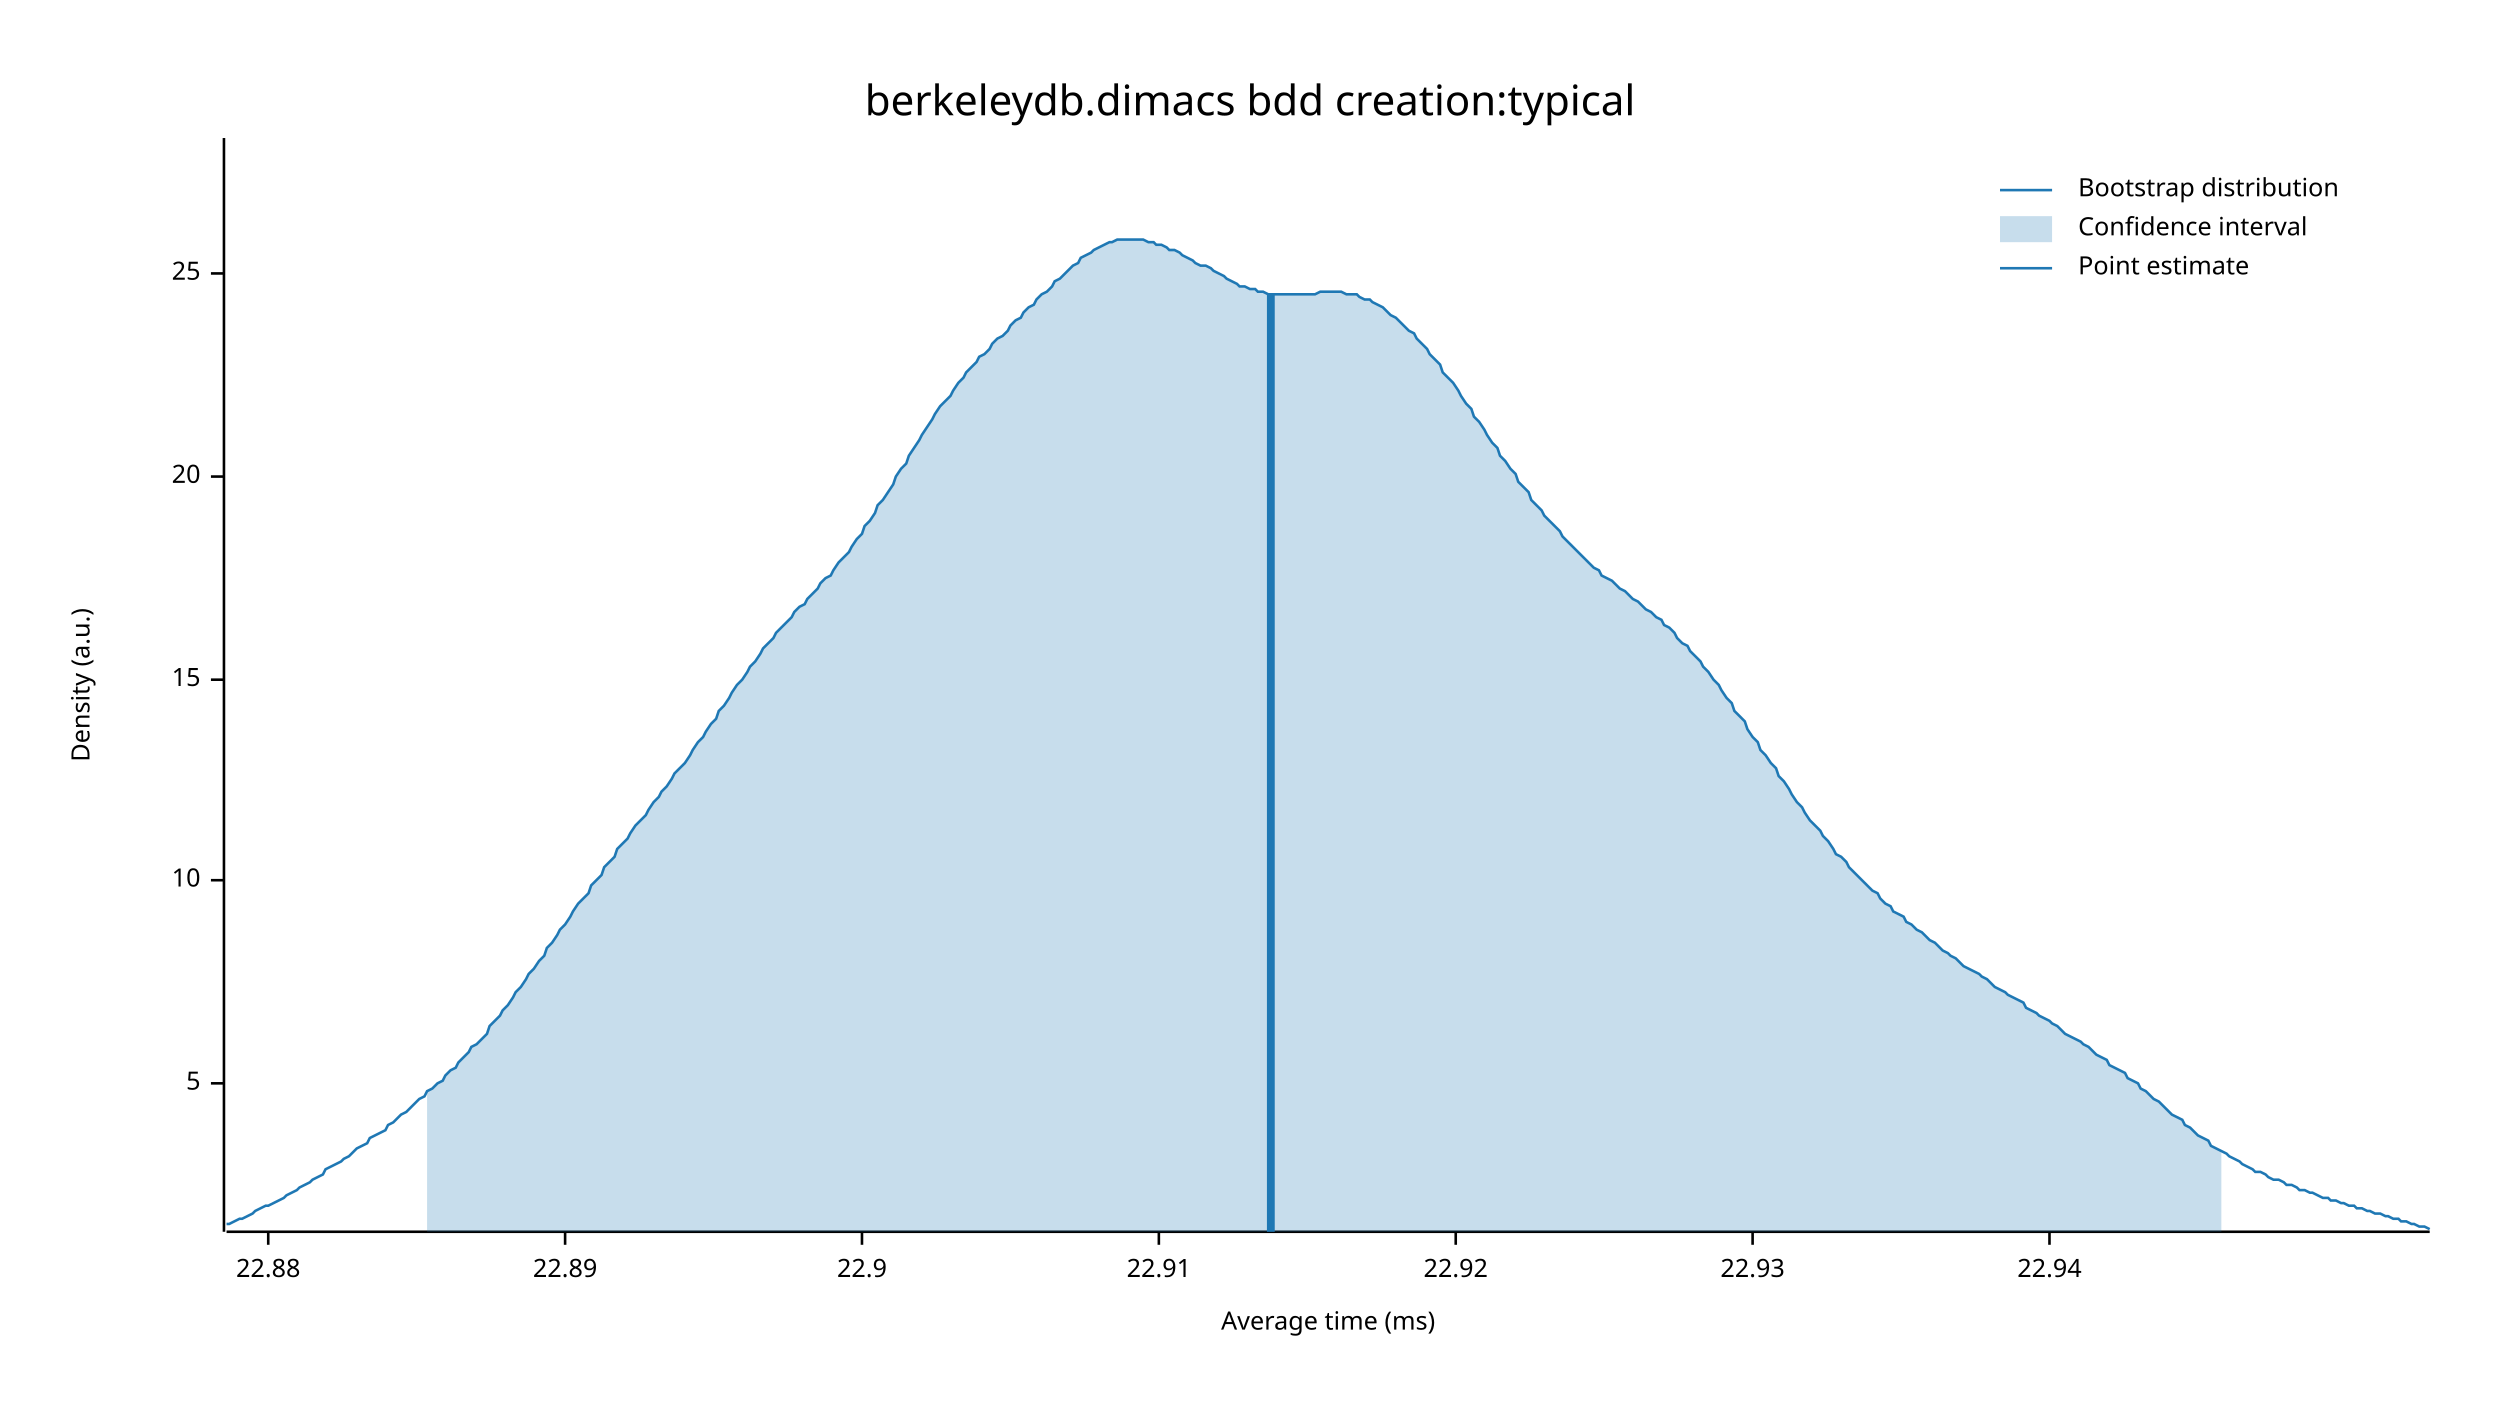
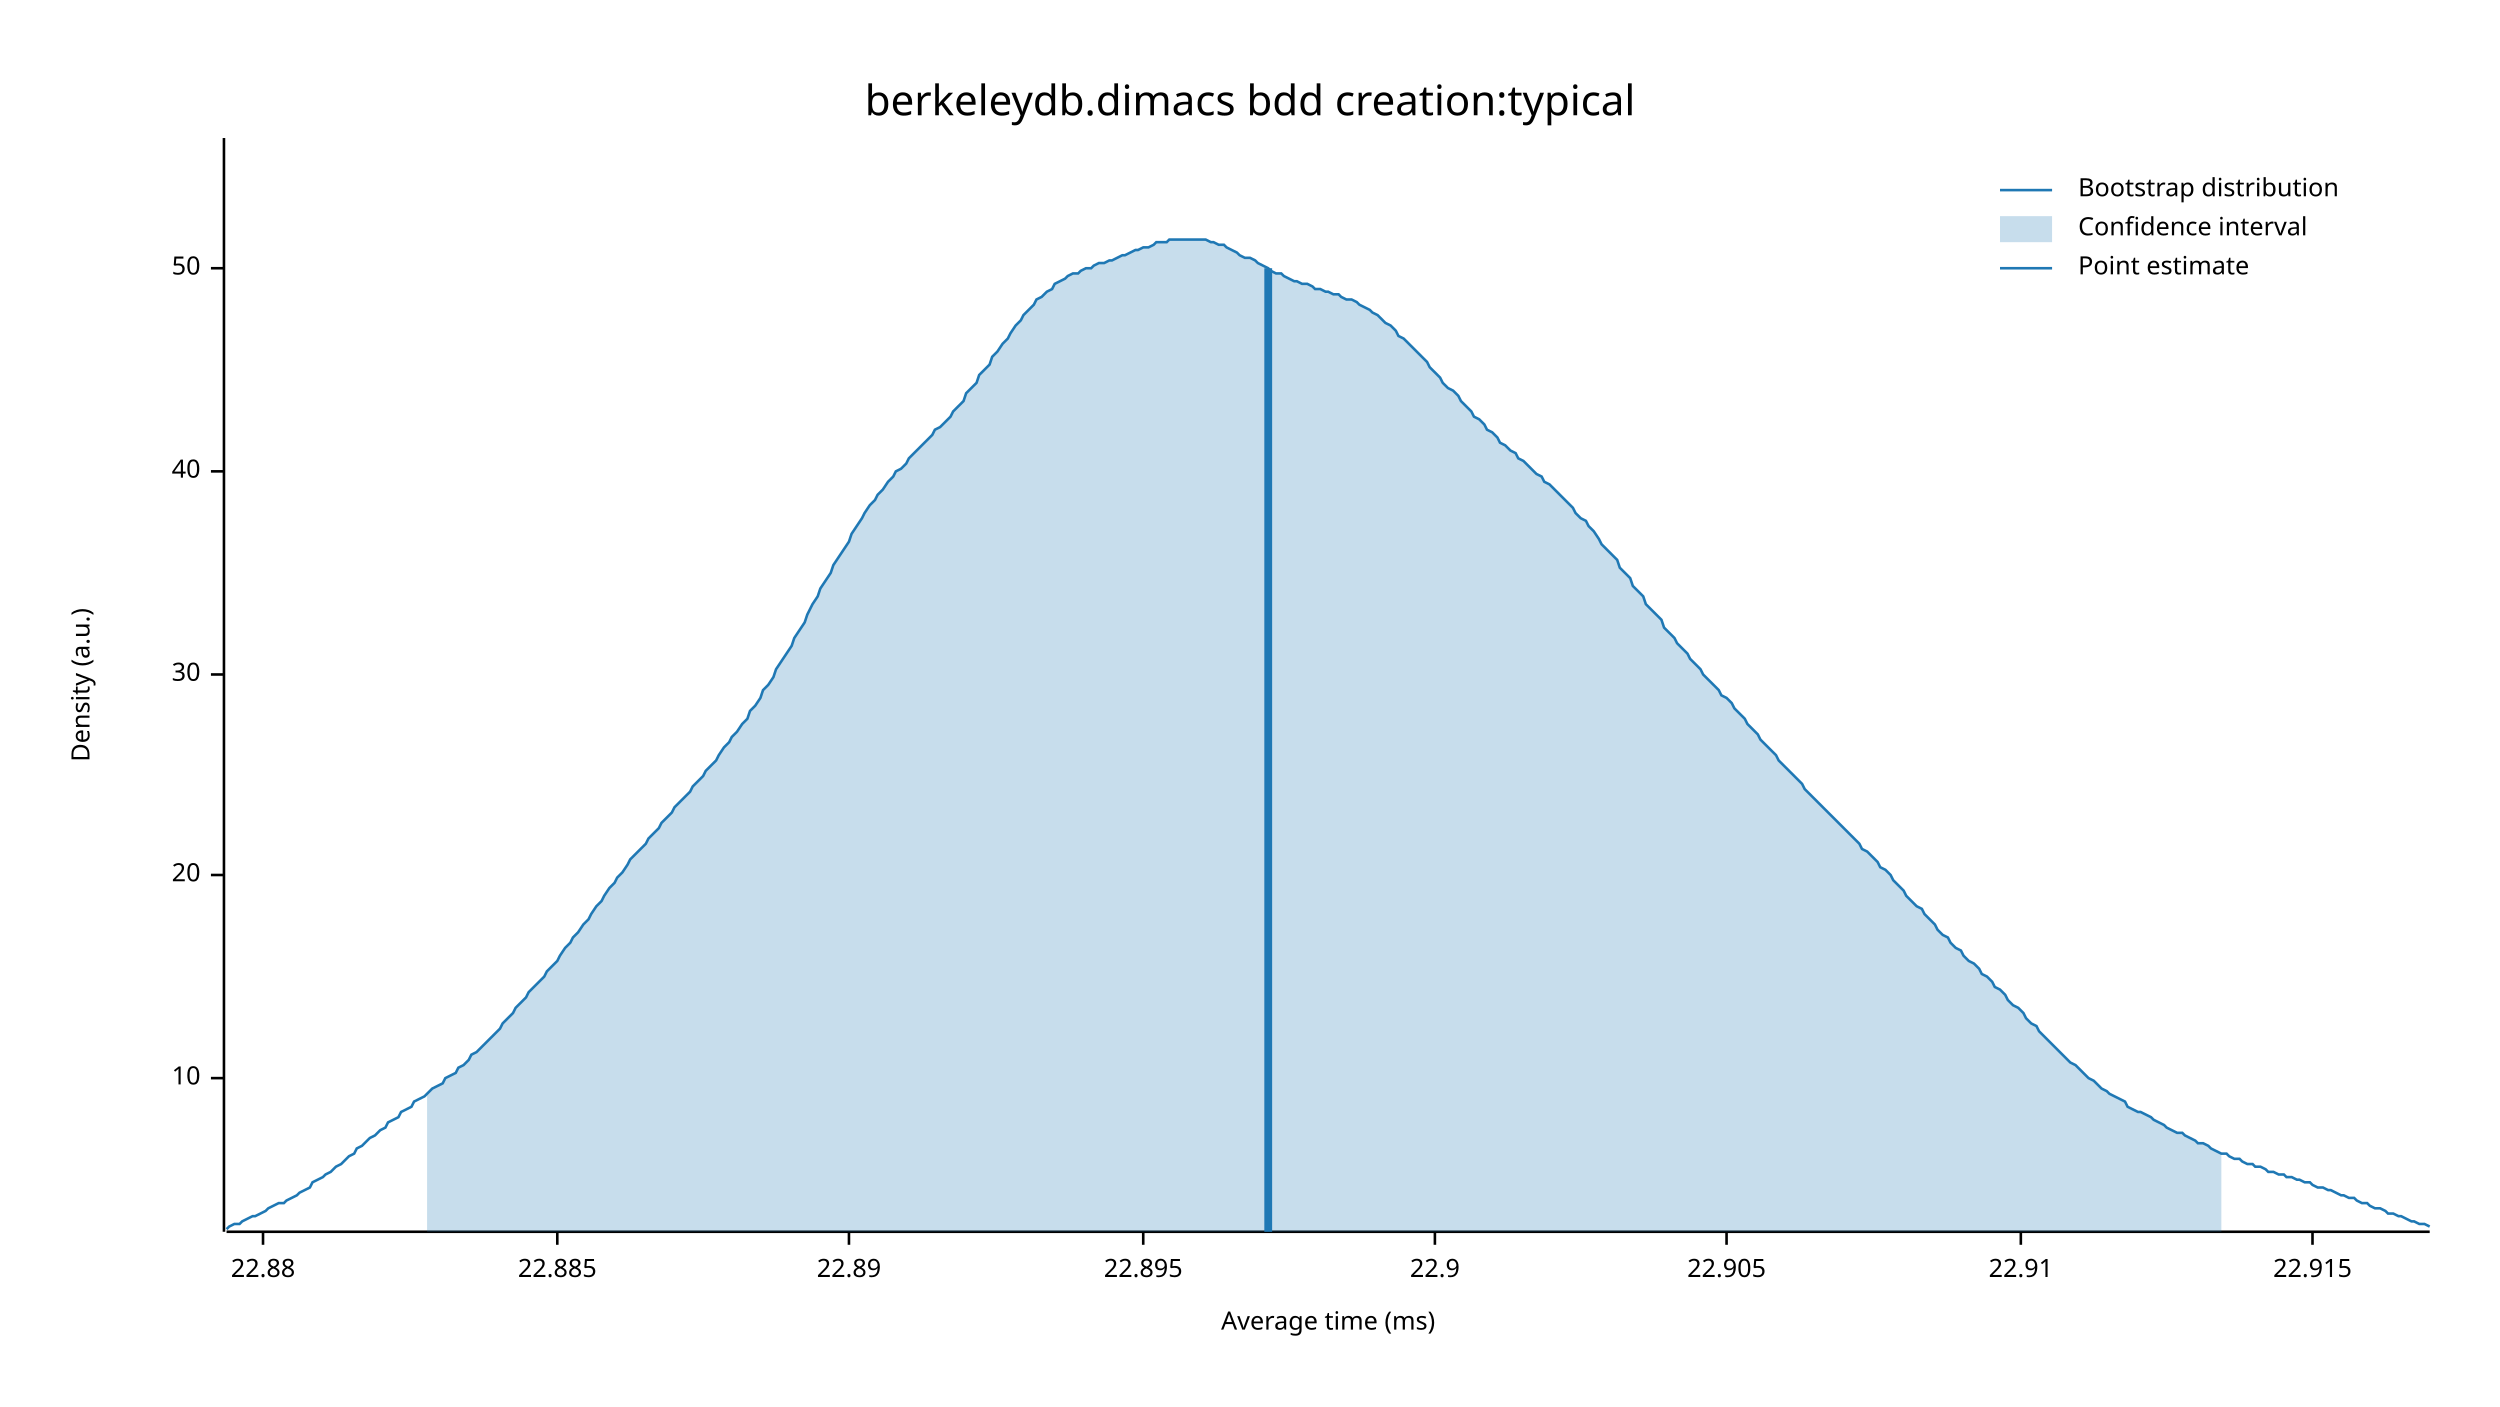
<svg xmlns="http://www.w3.org/2000/svg" width="960" height="540" viewBox="0 0 960 540">
  <text x="480" y="32" dy="0.76em" text-anchor="middle" font-family="sans-serif" font-size="16.129" opacity="1" fill="#000000">
berkeleydb.dimacs bdd creation:typical
</text>
  <text x="27" y="263" dy="0.76em" text-anchor="middle" font-family="sans-serif" font-size="9.677" opacity="1" fill="#000000" transform="rotate(270, 27, 263)">
Density (a.u.)
</text>
  <text x="510" y="513" dy="-0.5ex" text-anchor="middle" font-family="sans-serif" font-size="9.677" opacity="1" fill="#000000">
Average time (ms)
</text>
  <polyline fill="none" opacity="1" stroke="#000000" stroke-width="1" points="86,53 86,473 " />
-   <text x="77" y="416" dy="0.5ex" text-anchor="end" font-family="sans-serif" font-size="9.677" opacity="1" fill="#000000">
- 5
- </text>
-   <polyline fill="none" opacity="1" stroke="#000000" stroke-width="1" points="81,416 86,416 " />
-   <text x="77" y="338" dy="0.5ex" text-anchor="end" font-family="sans-serif" font-size="9.677" opacity="1" fill="#000000">
+   <text x="77" y="414" dy="0.5ex" text-anchor="end" font-family="sans-serif" font-size="9.677" opacity="1" fill="#000000">
10
</text>
-   <polyline fill="none" opacity="1" stroke="#000000" stroke-width="1" points="81,338 86,338 " />
-   <text x="77" y="261" dy="0.5ex" text-anchor="end" font-family="sans-serif" font-size="9.677" opacity="1" fill="#000000">
- 15
- </text>
-   <polyline fill="none" opacity="1" stroke="#000000" stroke-width="1" points="81,261 86,261 " />
-   <text x="77" y="183" dy="0.5ex" text-anchor="end" font-family="sans-serif" font-size="9.677" opacity="1" fill="#000000">
+   <polyline fill="none" opacity="1" stroke="#000000" stroke-width="1" points="81,414 86,414 " />
+   <text x="77" y="336" dy="0.5ex" text-anchor="end" font-family="sans-serif" font-size="9.677" opacity="1" fill="#000000">
20
</text>
-   <polyline fill="none" opacity="1" stroke="#000000" stroke-width="1" points="81,183 86,183 " />
-   <text x="77" y="105" dy="0.5ex" text-anchor="end" font-family="sans-serif" font-size="9.677" opacity="1" fill="#000000">
- 25
+   <polyline fill="none" opacity="1" stroke="#000000" stroke-width="1" points="81,336 86,336 " />
+   <text x="77" y="259" dy="0.5ex" text-anchor="end" font-family="sans-serif" font-size="9.677" opacity="1" fill="#000000">
+ 30
</text>
-   <polyline fill="none" opacity="1" stroke="#000000" stroke-width="1" points="81,105 86,105 " />
+   <polyline fill="none" opacity="1" stroke="#000000" stroke-width="1" points="81,259 86,259 " />
+   <text x="77" y="181" dy="0.5ex" text-anchor="end" font-family="sans-serif" font-size="9.677" opacity="1" fill="#000000">
+ 40
+ </text>
+   <polyline fill="none" opacity="1" stroke="#000000" stroke-width="1" points="81,181 86,181 " />
+   <text x="77" y="103" dy="0.5ex" text-anchor="end" font-family="sans-serif" font-size="9.677" opacity="1" fill="#000000">
+ 50
+ </text>
+   <polyline fill="none" opacity="1" stroke="#000000" stroke-width="1" points="81,103 86,103 " />
  <polyline fill="none" opacity="1" stroke="#000000" stroke-width="1" points="87,473 933,473 " />
-   <text x="103" y="483" dy="0.76em" text-anchor="middle" font-family="sans-serif" font-size="9.677" opacity="1" fill="#000000">
+   <text x="101" y="483" dy="0.76em" text-anchor="middle" font-family="sans-serif" font-size="9.677" opacity="1" fill="#000000">
22.88
</text>
-   <polyline fill="none" opacity="1" stroke="#000000" stroke-width="1" points="103,473 103,478 " />
-   <text x="217" y="483" dy="0.76em" text-anchor="middle" font-family="sans-serif" font-size="9.677" opacity="1" fill="#000000">
+   <polyline fill="none" opacity="1" stroke="#000000" stroke-width="1" points="101,473 101,478 " />
+   <text x="214" y="483" dy="0.76em" text-anchor="middle" font-family="sans-serif" font-size="9.677" opacity="1" fill="#000000">
+ 22.885
+ </text>
+   <polyline fill="none" opacity="1" stroke="#000000" stroke-width="1" points="214,473 214,478 " />
+   <text x="326" y="483" dy="0.76em" text-anchor="middle" font-family="sans-serif" font-size="9.677" opacity="1" fill="#000000">
22.89
</text>
-   <polyline fill="none" opacity="1" stroke="#000000" stroke-width="1" points="217,473 217,478 " />
-   <text x="331" y="483" dy="0.76em" text-anchor="middle" font-family="sans-serif" font-size="9.677" opacity="1" fill="#000000">
+   <polyline fill="none" opacity="1" stroke="#000000" stroke-width="1" points="326,473 326,478 " />
+   <text x="439" y="483" dy="0.76em" text-anchor="middle" font-family="sans-serif" font-size="9.677" opacity="1" fill="#000000">
+ 22.895
+ </text>
+   <polyline fill="none" opacity="1" stroke="#000000" stroke-width="1" points="439,473 439,478 " />
+   <text x="551" y="483" dy="0.76em" text-anchor="middle" font-family="sans-serif" font-size="9.677" opacity="1" fill="#000000">
22.9
</text>
-   <polyline fill="none" opacity="1" stroke="#000000" stroke-width="1" points="331,473 331,478 " />
-   <text x="445" y="483" dy="0.76em" text-anchor="middle" font-family="sans-serif" font-size="9.677" opacity="1" fill="#000000">
+   <polyline fill="none" opacity="1" stroke="#000000" stroke-width="1" points="551,473 551,478 " />
+   <text x="663" y="483" dy="0.76em" text-anchor="middle" font-family="sans-serif" font-size="9.677" opacity="1" fill="#000000">
+ 22.905
+ </text>
+   <polyline fill="none" opacity="1" stroke="#000000" stroke-width="1" points="663,473 663,478 " />
+   <text x="776" y="483" dy="0.76em" text-anchor="middle" font-family="sans-serif" font-size="9.677" opacity="1" fill="#000000">
22.91
</text>
-   <polyline fill="none" opacity="1" stroke="#000000" stroke-width="1" points="445,473 445,478 " />
-   <text x="559" y="483" dy="0.76em" text-anchor="middle" font-family="sans-serif" font-size="9.677" opacity="1" fill="#000000">
- 22.92
+   <polyline fill="none" opacity="1" stroke="#000000" stroke-width="1" points="776,473 776,478 " />
+   <text x="888" y="483" dy="0.76em" text-anchor="middle" font-family="sans-serif" font-size="9.677" opacity="1" fill="#000000">
+ 22.915
</text>
-   <polyline fill="none" opacity="1" stroke="#000000" stroke-width="1" points="559,473 559,478 " />
-   <text x="673" y="483" dy="0.76em" text-anchor="middle" font-family="sans-serif" font-size="9.677" opacity="1" fill="#000000">
- 22.93
- </text>
-   <polyline fill="none" opacity="1" stroke="#000000" stroke-width="1" points="673,473 673,478 " />
-   <text x="787" y="483" dy="0.76em" text-anchor="middle" font-family="sans-serif" font-size="9.677" opacity="1" fill="#000000">
- 22.94
- </text>
-   <polyline fill="none" opacity="1" stroke="#000000" stroke-width="1" points="787,473 787,478 " />
-   <polyline fill="none" opacity="1" stroke="#1F78B4" stroke-width="1" points="87,470 88,470 90,469 92,468 93,468 95,467 97,466 98,465 100,464 102,463 103,463 105,462 107,461 109,460 110,459 112,458 114,457 115,456 117,455 119,454 120,453 122,452 124,451 125,449 127,448 129,447 131,446 132,445 134,444 136,442 137,441 139,440 141,439 142,437 144,436 146,435 148,434 149,432 151,431 153,429 154,428 156,427 158,425 159,424 161,422 163,421 164,419 166,418 168,416 170,415 171,413 173,411 175,410 176,408 178,406 180,404 181,402 183,401 185,399 187,397 188,394 190,392 192,390 193,388 195,386 197,383 198,381 200,379 202,376 203,374 205,372 207,369 209,367 210,364 212,362 214,359 215,357 217,355 219,352 220,350 222,347 224,345 226,343 227,340 229,338 231,336 232,333 234,331 236,329 237,326 239,324 241,322 242,320 244,317 246,315 248,313 249,311 251,308 253,306 254,304 256,302 258,299 259,297 261,295 263,293 265,290 266,288 268,285 270,283 271,281 273,278 275,276 276,273 278,271 280,268 281,266 283,263 285,261 287,258 288,256 290,254 292,251 293,249 295,247 297,245 298,243 300,241 302,239 304,237 305,235 307,233 309,232 310,230 312,228 314,226 315,224 317,222 319,221 320,219 322,216 324,214 326,212 327,210 329,207 331,205 332,202 334,200 336,197 337,194 339,192 341,189 343,186 344,183 346,180 348,178 349,175 351,172 353,169 354,167 356,164 358,161 359,159 361,156 363,154 365,152 366,150 368,147 370,145 371,143 373,141 375,139 376,137 378,136 380,134 381,132 383,130 385,129 387,127 388,125 390,123 392,122 393,120 395,118 397,117 398,115 400,113 402,112 404,110 405,108 407,107 409,105 410,104 412,102 414,101 415,99 417,98 419,97 420,96 422,95 424,94 426,93 427,93 429,92 431,92 432,92 434,92 436,92 437,92 439,92 441,93 443,93 444,94 446,94 448,95 449,96 451,96 453,97 454,98 456,99 458,100 459,101 461,102 463,102 465,103 466,104 468,105 470,106 471,107 473,108 475,109 476,110 478,110 480,111 482,111 483,112 485,112 487,113 488,113 490,113 492,113 493,113 495,113 497,113 498,113 500,113 502,113 504,113 505,113 507,112 509,112 510,112 512,112 514,112 515,112 517,113 519,113 521,113 522,114 524,115 526,115 527,116 529,117 531,118 532,119 534,121 536,122 537,123 539,125 541,127 543,128 544,130 546,132 548,134 549,136 551,138 553,140 554,143 556,145 558,147 560,150 561,152 563,155 565,157 566,160 568,162 570,165 571,167 573,170 575,172 576,175 578,177 580,180 582,182 583,185 585,187 587,189 588,192 590,194 592,196 593,198 595,200 597,202 599,204 600,206 602,208 604,210 605,211 607,213 609,215 610,216 612,218 614,219 615,221 617,222 619,223 621,225 622,226 624,227 626,229 627,230 629,231 631,233 632,234 634,235 636,237 638,238 639,240 641,241 643,243 644,245 646,247 648,248 649,250 651,252 653,254 654,256 656,258 658,261 660,263 661,265 663,268 665,270 666,273 668,275 670,277 671,280 673,283 675,285 676,288 678,290 680,293 682,295 683,298 685,300 687,303 688,305 690,308 692,310 693,312 695,315 697,317 699,319 700,321 702,323 704,326 705,328 707,329 709,331 710,333 712,335 714,337 715,338 717,340 719,342 721,343 722,345 724,347 726,348 727,350 729,351 731,352 732,354 734,355 736,357 738,358 739,359 741,361 743,362 744,363 746,365 748,366 749,367 751,368 753,370 754,371 756,372 758,373 760,374 761,375 763,376 765,378 766,379 768,380 770,381 771,382 773,383 775,384 777,385 778,387 780,388 782,389 783,390 785,391 787,392 788,393 790,394 792,396 793,397 795,398 797,399 799,400 800,401 802,402 804,404 805,405 807,406 809,407 810,409 812,410 814,411 816,412 817,414 819,415 821,416 822,418 824,419 826,421 827,422 829,423 831,425 832,426 834,428 836,429 838,430 839,432 841,433 843,435 844,436 846,437 848,438 849,440 851,441 853,442 855,443 856,444 858,445 860,446 861,447 863,448 865,449 866,450 868,450 870,451 871,452 873,453 875,453 877,454 878,455 880,455 882,456 883,457 885,457 887,458 888,458 890,459 892,460 894,460 895,461 897,461 899,462 900,462 902,463 904,463 905,464 907,464 909,465 910,465 912,466 914,466 916,467 917,467 919,468 921,468 922,469 924,469 926,470 927,470 929,471 931,471 933,472 " />
-   <polygon opacity="0.25" fill="#1F78B4" points="164,419 166,418 168,416 170,415 171,413 173,411 175,410 176,408 178,406 180,404 181,402 183,401 185,399 187,397 188,394 190,392 192,390 193,388 195,386 197,383 198,381 200,379 202,376 203,374 205,372 207,369 209,367 210,364 212,362 214,359 215,357 217,355 219,352 220,350 222,347 224,345 226,343 227,340 229,338 231,336 232,333 234,331 236,329 237,326 239,324 241,322 242,320 244,317 246,315 248,313 249,311 251,308 253,306 254,304 256,302 258,299 259,297 261,295 263,293 265,290 266,288 268,285 270,283 271,281 273,278 275,276 276,273 278,271 280,268 281,266 283,263 285,261 287,258 288,256 290,254 292,251 293,249 295,247 297,245 298,243 300,241 302,239 304,237 305,235 307,233 309,232 310,230 312,228 314,226 315,224 317,222 319,221 320,219 322,216 324,214 326,212 327,210 329,207 331,205 332,202 334,200 336,197 337,194 339,192 341,189 343,186 344,183 346,180 348,178 349,175 351,172 353,169 354,167 356,164 358,161 359,159 361,156 363,154 365,152 366,150 368,147 370,145 371,143 373,141 375,139 376,137 378,136 380,134 381,132 383,130 385,129 387,127 388,125 390,123 392,122 393,120 395,118 397,117 398,115 400,113 402,112 404,110 405,108 407,107 409,105 410,104 412,102 414,101 415,99 417,98 419,97 420,96 422,95 424,94 426,93 427,93 429,92 431,92 432,92 434,92 436,92 437,92 439,92 441,93 443,93 444,94 446,94 448,95 449,96 451,96 453,97 454,98 456,99 458,100 459,101 461,102 463,102 465,103 466,104 468,105 470,106 471,107 473,108 475,109 476,110 478,110 480,111 482,111 483,112 485,112 487,113 488,113 490,113 492,113 493,113 495,113 497,113 498,113 500,113 502,113 504,113 505,113 507,112 509,112 510,112 512,112 514,112 515,112 517,113 519,113 521,113 522,114 524,115 526,115 527,116 529,117 531,118 532,119 534,121 536,122 537,123 539,125 541,127 543,128 544,130 546,132 548,134 549,136 551,138 553,140 554,143 556,145 558,147 560,150 561,152 563,155 565,157 566,160 568,162 570,165 571,167 573,170 575,172 576,175 578,177 580,180 582,182 583,185 585,187 587,189 588,192 590,194 592,196 593,198 595,200 597,202 599,204 600,206 602,208 604,210 605,211 607,213 609,215 610,216 612,218 614,219 615,221 617,222 619,223 621,225 622,226 624,227 626,229 627,230 629,231 631,233 632,234 634,235 636,237 638,238 639,240 641,241 643,243 644,245 646,247 648,248 649,250 651,252 653,254 654,256 656,258 658,261 660,263 661,265 663,268 665,270 666,273 668,275 670,277 671,280 673,283 675,285 676,288 678,290 680,293 682,295 683,298 685,300 687,303 688,305 690,308 692,310 693,312 695,315 697,317 699,319 700,321 702,323 704,326 705,328 707,329 709,331 710,333 712,335 714,337 715,338 717,340 719,342 721,343 722,345 724,347 726,348 727,350 729,351 731,352 732,354 734,355 736,357 738,358 739,359 741,361 743,362 744,363 746,365 748,366 749,367 751,368 753,370 754,371 756,372 758,373 760,374 761,375 763,376 765,378 766,379 768,380 770,381 771,382 773,383 775,384 777,385 778,387 780,388 782,389 783,390 785,391 787,392 788,393 790,394 792,396 793,397 795,398 797,399 799,400 800,401 802,402 804,404 805,405 807,406 809,407 810,409 812,410 814,411 816,412 817,414 819,415 821,416 822,418 824,419 826,421 827,422 829,423 831,425 832,426 834,428 836,429 838,430 839,432 841,433 843,435 844,436 846,437 848,438 849,440 851,441 853,442 853,473 164,473 " />
-   <polyline fill="none" opacity="1" stroke="#1F78B4" stroke-width="3" points="488,473 488,113 " />
+   <polyline fill="none" opacity="1" stroke="#000000" stroke-width="1" points="888,473 888,478 " />
+   <polyline fill="none" opacity="1" stroke="#1F78B4" stroke-width="1" points="87,472 88,471 90,470 92,470 93,469 95,468 97,467 98,467 100,466 102,465 103,464 105,463 107,462 109,462 110,461 112,460 114,459 115,458 117,457 119,456 120,454 122,453 124,452 125,451 127,450 129,448 131,447 132,446 134,444 136,443 137,441 139,440 141,438 142,437 144,436 146,434 148,433 149,431 151,430 153,429 154,427 156,426 158,425 159,423 161,422 163,421 164,420 166,418 168,417 170,416 171,414 173,413 175,412 176,410 178,409 180,407 181,405 183,404 185,402 187,400 188,399 190,397 192,395 193,393 195,391 197,389 198,387 200,385 202,383 203,381 205,379 207,377 209,375 210,373 212,371 214,369 215,367 217,364 219,362 220,360 222,358 224,355 226,353 227,351 229,348 231,346 232,344 234,341 236,339 237,337 239,335 241,332 242,330 244,328 246,326 248,324 249,322 251,320 253,318 254,316 256,314 258,312 259,310 261,308 263,306 265,304 266,302 268,300 270,298 271,296 273,294 275,292 276,290 278,287 280,285 281,283 283,281 285,278 287,276 288,273 290,271 292,268 293,265 295,263 297,260 298,257 300,254 302,251 304,248 305,245 307,242 309,239 310,236 312,232 314,229 315,226 317,223 319,220 320,217 322,214 324,211 326,208 327,205 329,202 331,199 332,197 334,194 336,192 337,190 339,188 341,185 343,183 344,181 346,180 348,178 349,176 351,174 353,172 354,171 356,169 358,167 359,165 361,164 363,162 365,160 366,158 368,156 370,154 371,151 373,149 375,147 376,144 378,142 380,140 381,137 383,135 385,132 387,130 388,128 390,125 392,123 393,121 395,119 397,117 398,115 400,114 402,112 404,111 405,109 407,108 409,107 410,106 412,105 414,105 415,104 417,103 419,103 420,102 422,101 424,101 426,100 427,100 429,99 431,98 432,98 434,97 436,96 437,96 439,95 441,95 443,94 444,93 446,93 448,93 449,92 451,92 453,92 454,92 456,92 458,92 459,92 461,92 463,92 465,93 466,93 468,94 470,94 471,95 473,96 475,97 476,98 478,99 480,99 482,100 483,101 485,102 487,103 488,104 490,105 492,105 493,106 495,107 497,108 498,108 500,109 502,109 504,110 505,111 507,111 509,112 510,112 512,113 514,113 515,114 517,115 519,115 521,116 522,117 524,118 526,119 527,120 529,121 531,123 532,124 534,125 536,127 537,129 539,130 541,132 543,134 544,135 546,137 548,139 549,141 551,143 553,145 554,147 556,149 558,150 560,152 561,154 563,156 565,158 566,160 568,161 570,163 571,165 573,166 575,168 576,170 578,171 580,173 582,174 583,176 585,177 587,179 588,180 590,182 592,183 593,185 595,186 597,188 599,190 600,191 602,193 604,195 605,197 607,199 609,200 610,202 612,204 614,207 615,209 617,211 619,213 621,215 622,218 624,220 626,222 627,225 629,227 631,229 632,232 634,234 636,236 638,238 639,241 641,243 643,245 644,247 646,249 648,251 649,253 651,255 653,257 654,259 656,261 658,263 660,265 661,267 663,268 665,270 666,272 668,274 670,276 671,278 673,280 675,282 676,284 678,286 680,288 682,290 683,292 685,294 687,296 688,297 690,299 692,301 693,303 695,305 697,307 699,309 700,310 702,312 704,314 705,315 707,317 709,319 710,320 712,322 714,324 715,326 717,327 719,329 721,331 722,333 724,334 726,336 727,338 729,340 731,342 732,344 734,346 736,348 738,349 739,351 741,353 743,355 744,357 746,359 748,360 749,362 751,364 753,365 754,367 756,369 758,370 760,372 761,374 763,375 765,377 766,379 768,380 770,382 771,384 773,386 775,387 777,389 778,391 780,393 782,394 783,396 785,398 787,400 788,401 790,403 792,405 793,406 795,408 797,409 799,411 800,412 802,414 804,415 805,416 807,418 809,419 810,420 812,421 814,422 816,423 817,425 819,426 821,427 822,427 824,428 826,429 827,430 829,431 831,432 832,433 834,434 836,435 838,435 839,436 841,437 843,438 844,439 846,439 848,440 849,441 851,442 853,443 855,443 856,444 858,445 860,445 861,446 863,447 865,447 866,448 868,448 870,449 871,450 873,450 875,451 877,451 878,452 880,452 882,453 883,453 885,454 887,454 888,455 890,456 892,456 894,457 895,457 897,458 899,459 900,459 902,460 904,460 905,461 907,462 909,462 910,463 912,464 914,464 916,465 917,466 919,466 921,467 922,467 924,468 926,469 927,469 929,470 931,470 933,471 " />
+   <polygon opacity="0.25" fill="#1F78B4" points="164,420 166,418 168,417 170,416 171,414 173,413 175,412 176,410 178,409 180,407 181,405 183,404 185,402 187,400 188,399 190,397 192,395 193,393 195,391 197,389 198,387 200,385 202,383 203,381 205,379 207,377 209,375 210,373 212,371 214,369 215,367 217,364 219,362 220,360 222,358 224,355 226,353 227,351 229,348 231,346 232,344 234,341 236,339 237,337 239,335 241,332 242,330 244,328 246,326 248,324 249,322 251,320 253,318 254,316 256,314 258,312 259,310 261,308 263,306 265,304 266,302 268,300 270,298 271,296 273,294 275,292 276,290 278,287 280,285 281,283 283,281 285,278 287,276 288,273 290,271 292,268 293,265 295,263 297,260 298,257 300,254 302,251 304,248 305,245 307,242 309,239 310,236 312,232 314,229 315,226 317,223 319,220 320,217 322,214 324,211 326,208 327,205 329,202 331,199 332,197 334,194 336,192 337,190 339,188 341,185 343,183 344,181 346,180 348,178 349,176 351,174 353,172 354,171 356,169 358,167 359,165 361,164 363,162 365,160 366,158 368,156 370,154 371,151 373,149 375,147 376,144 378,142 380,140 381,137 383,135 385,132 387,130 388,128 390,125 392,123 393,121 395,119 397,117 398,115 400,114 402,112 404,111 405,109 407,108 409,107 410,106 412,105 414,105 415,104 417,103 419,103 420,102 422,101 424,101 426,100 427,100 429,99 431,98 432,98 434,97 436,96 437,96 439,95 441,95 443,94 444,93 446,93 448,93 449,92 451,92 453,92 454,92 456,92 458,92 459,92 461,92 463,92 465,93 466,93 468,94 470,94 471,95 473,96 475,97 476,98 478,99 480,99 482,100 483,101 485,102 487,103 488,104 490,105 492,105 493,106 495,107 497,108 498,108 500,109 502,109 504,110 505,111 507,111 509,112 510,112 512,113 514,113 515,114 517,115 519,115 521,116 522,117 524,118 526,119 527,120 529,121 531,123 532,124 534,125 536,127 537,129 539,130 541,132 543,134 544,135 546,137 548,139 549,141 551,143 553,145 554,147 556,149 558,150 560,152 561,154 563,156 565,158 566,160 568,161 570,163 571,165 573,166 575,168 576,170 578,171 580,173 582,174 583,176 585,177 587,179 588,180 590,182 592,183 593,185 595,186 597,188 599,190 600,191 602,193 604,195 605,197 607,199 609,200 610,202 612,204 614,207 615,209 617,211 619,213 621,215 622,218 624,220 626,222 627,225 629,227 631,229 632,232 634,234 636,236 638,238 639,241 641,243 643,245 644,247 646,249 648,251 649,253 651,255 653,257 654,259 656,261 658,263 660,265 661,267 663,268 665,270 666,272 668,274 670,276 671,278 673,280 675,282 676,284 678,286 680,288 682,290 683,292 685,294 687,296 688,297 690,299 692,301 693,303 695,305 697,307 699,309 700,310 702,312 704,314 705,315 707,317 709,319 710,320 712,322 714,324 715,326 717,327 719,329 721,331 722,333 724,334 726,336 727,338 729,340 731,342 732,344 734,346 736,348 738,349 739,351 741,353 743,355 744,357 746,359 748,360 749,362 751,364 753,365 754,367 756,369 758,370 760,372 761,374 763,375 765,377 766,379 768,380 770,382 771,384 773,386 775,387 777,389 778,391 780,393 782,394 783,396 785,398 787,400 788,401 790,403 792,405 793,406 795,408 797,409 799,411 800,412 802,414 804,415 805,416 807,418 809,419 810,420 812,421 814,422 816,423 817,425 819,426 821,427 822,427 824,428 826,429 827,430 829,431 831,432 832,433 834,434 836,435 838,435 839,436 841,437 843,438 844,439 846,439 848,440 849,441 851,442 853,443 853,473 164,473 " />
+   <polyline fill="none" opacity="1" stroke="#1F78B4" stroke-width="3" points="487,473 487,103 " />
  <text x="798" y="68" dy="0.76em" text-anchor="start" font-family="sans-serif" font-size="9.677" opacity="1" fill="#000000">
Bootstrap distribution
</text>
  <text x="798" y="83" dy="0.76em" text-anchor="start" font-family="sans-serif" font-size="9.677" opacity="1" fill="#000000">
Confidence interval
</text>
  <text x="798" y="98" dy="0.76em" text-anchor="start" font-family="sans-serif" font-size="9.677" opacity="1" fill="#000000">
Point estimate
</text>
  <polyline fill="none" opacity="1" stroke="#1F78B4" stroke-width="1" points="768,73 788,73 " />
  <rect x="768" y="83" width="20" height="10" opacity="0.25" fill="#1F78B4" stroke="none" />
  <polyline fill="none" opacity="1" stroke="#1F78B4" stroke-width="1" points="768,103 788,103 " />
</svg>
